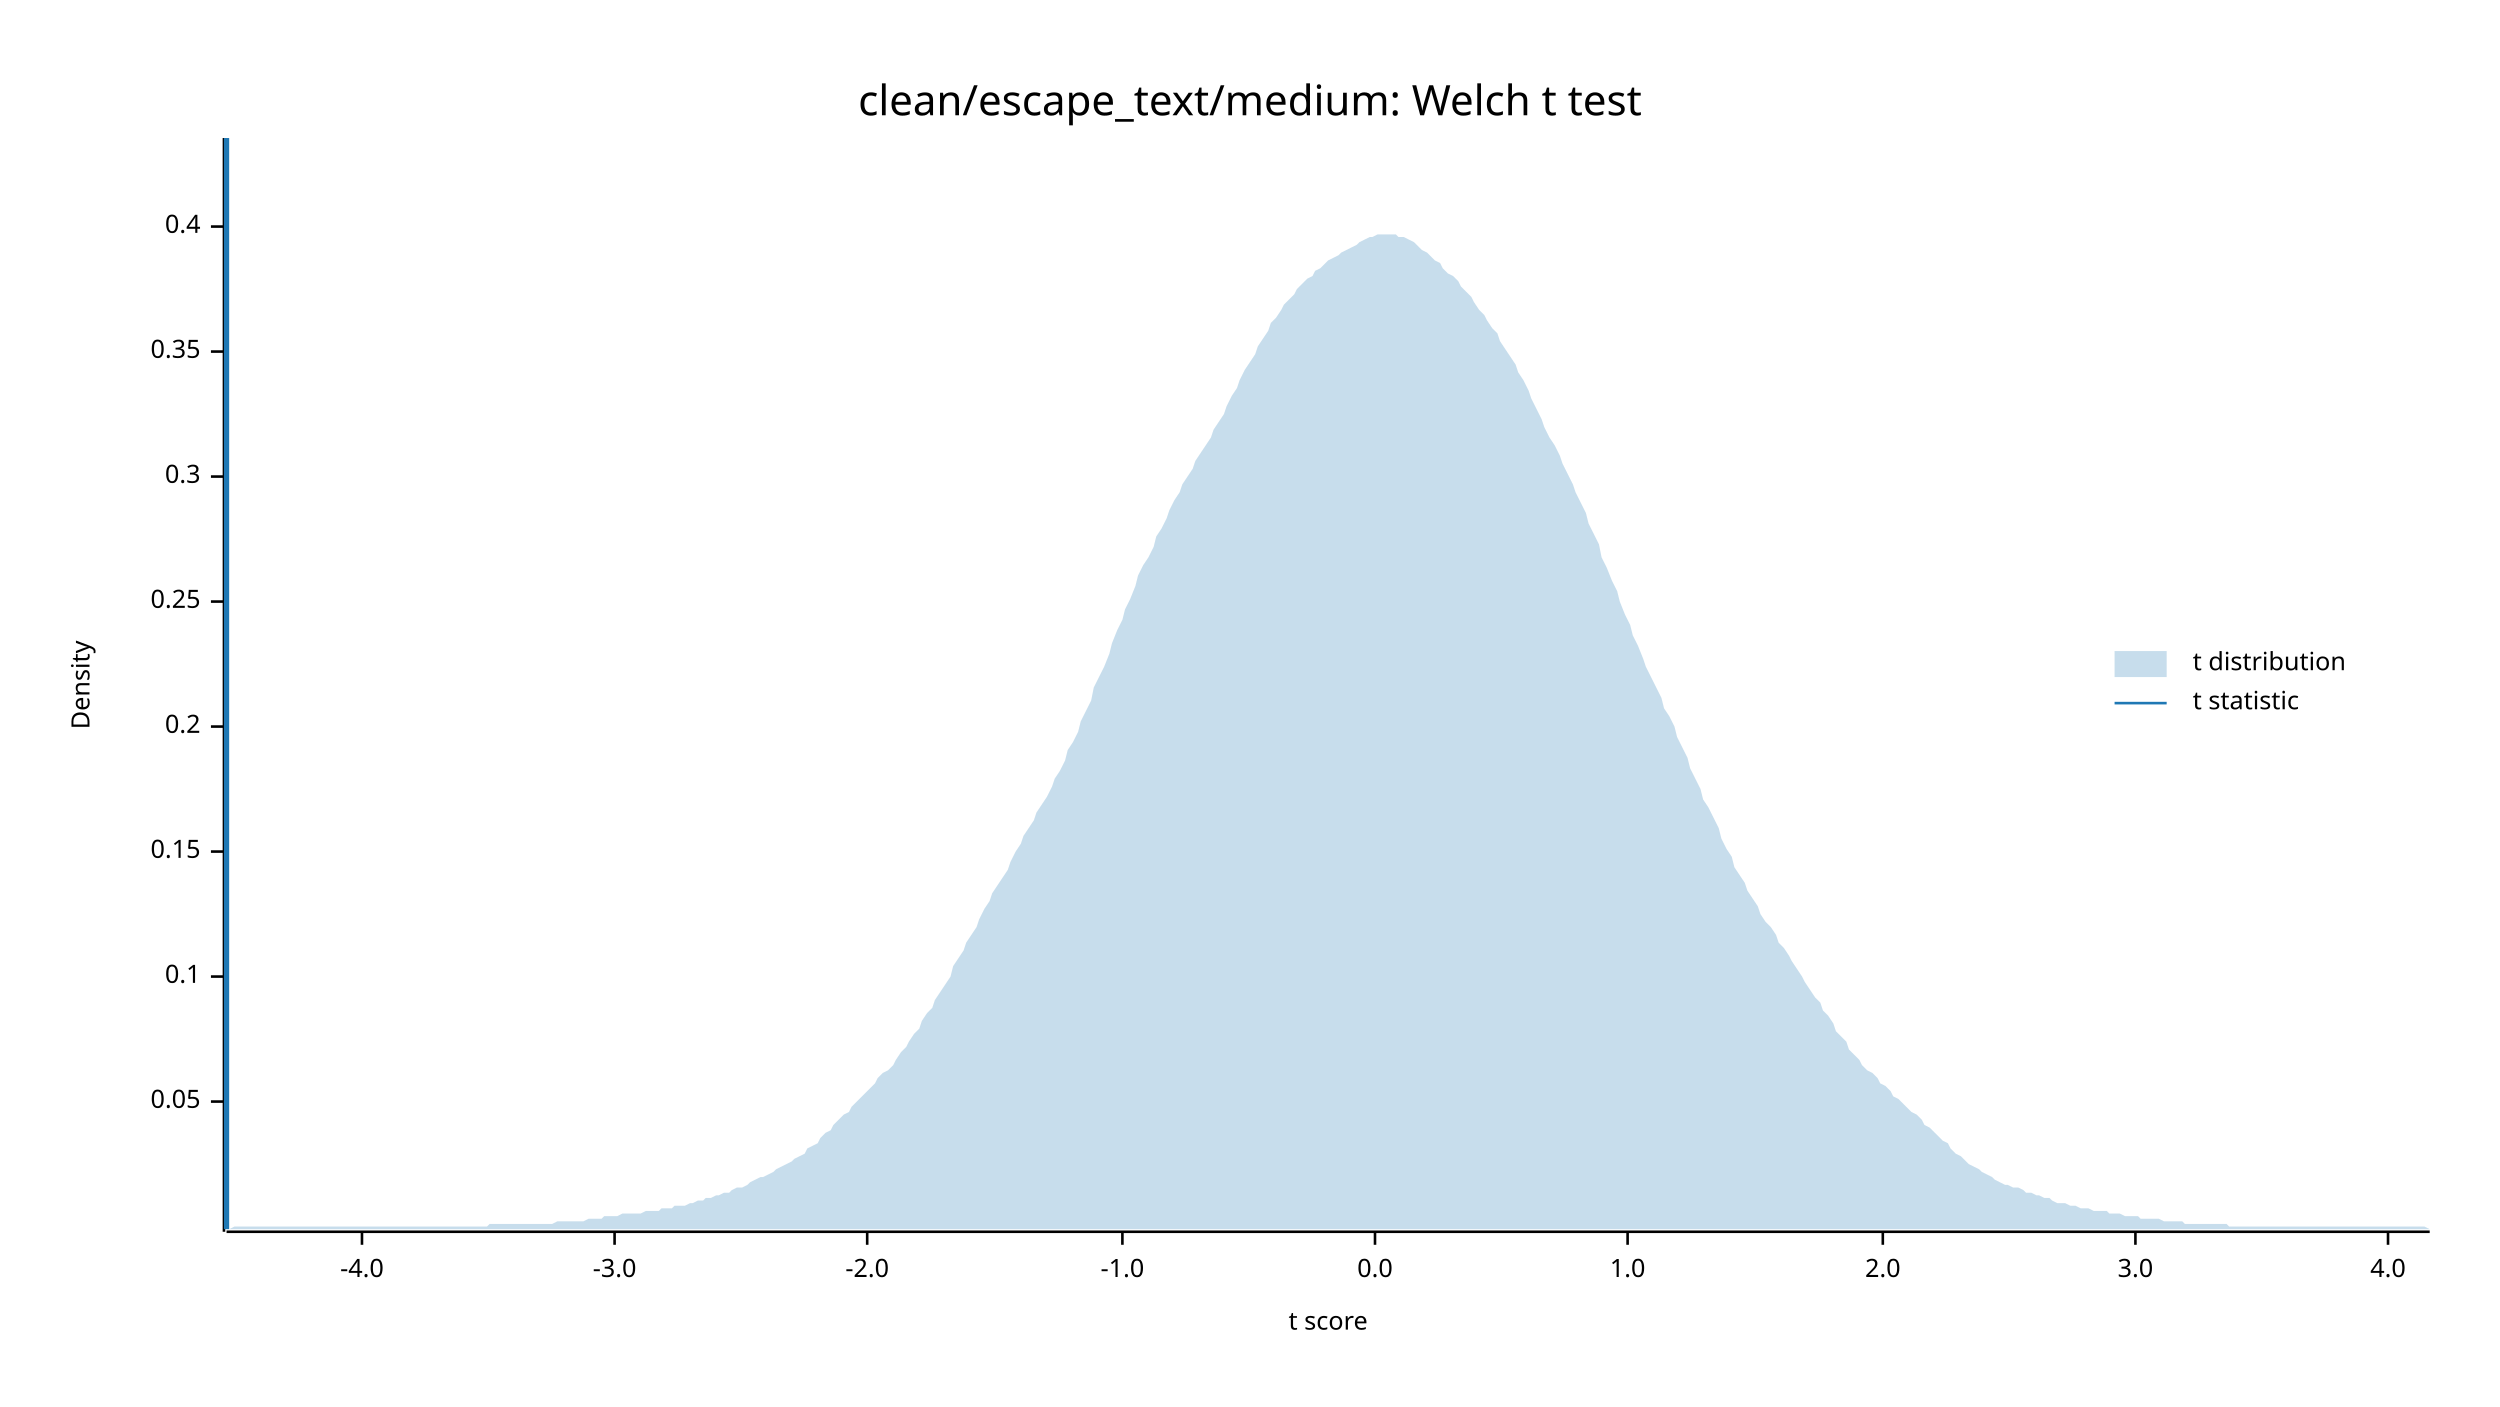
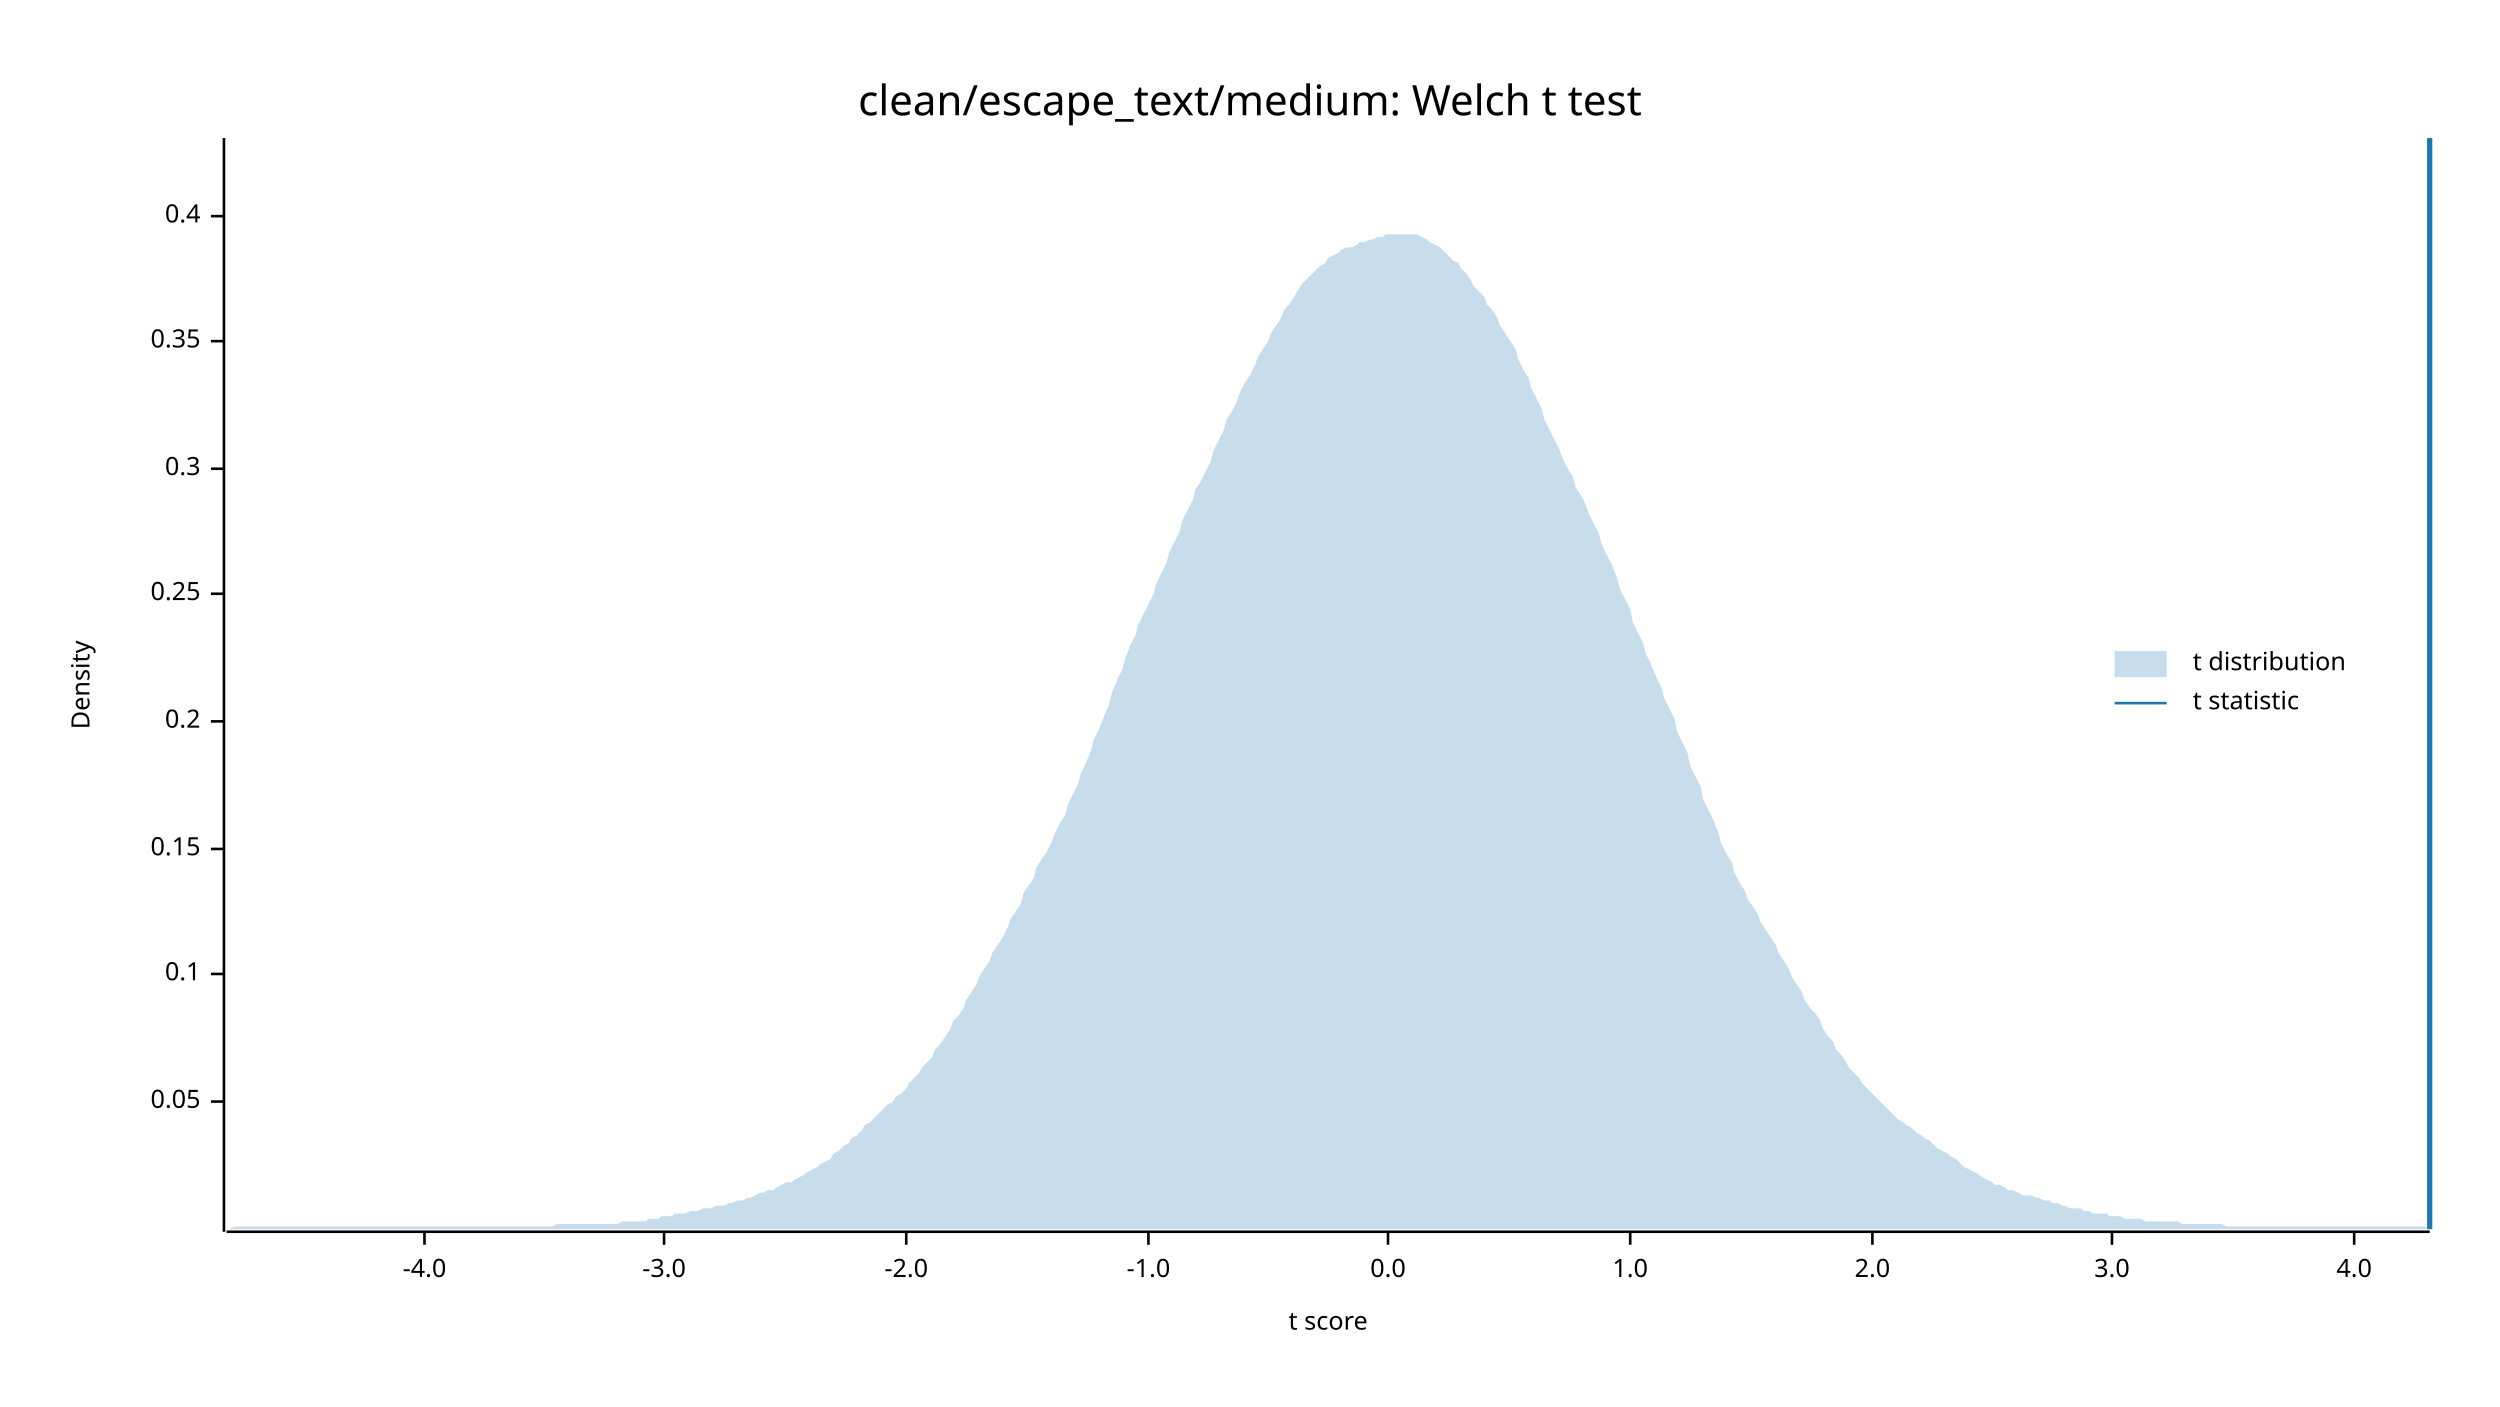
<svg xmlns="http://www.w3.org/2000/svg" width="960" height="540" viewBox="0 0 960 540">
  <text x="480" y="32" dy="0.76em" text-anchor="middle" font-family="sans-serif" font-size="16.129" opacity="1" fill="#000000">
clean/escape_text/medium: Welch t test
</text>
  <text x="27" y="263" dy="0.76em" text-anchor="middle" font-family="sans-serif" font-size="9.677" opacity="1" fill="#000000" transform="rotate(270, 27, 263)">
Density
</text>
  <text x="510" y="513" dy="-0.5ex" text-anchor="middle" font-family="sans-serif" font-size="9.677" opacity="1" fill="#000000">
t score
</text>
  <polyline fill="none" opacity="1" stroke="#000000" stroke-width="1" points="86,53 86,473 " />
  <text x="77" y="423" dy="0.5ex" text-anchor="end" font-family="sans-serif" font-size="9.677" opacity="1" fill="#000000">
0.05
</text>
  <polyline fill="none" opacity="1" stroke="#000000" stroke-width="1" points="81,423 86,423 " />
-   <text x="77" y="375" dy="0.5ex" text-anchor="end" font-family="sans-serif" font-size="9.677" opacity="1" fill="#000000">
+   <text x="77" y="374" dy="0.5ex" text-anchor="end" font-family="sans-serif" font-size="9.677" opacity="1" fill="#000000">
0.1
</text>
-   <polyline fill="none" opacity="1" stroke="#000000" stroke-width="1" points="81,375 86,375 " />
-   <text x="77" y="327" dy="0.5ex" text-anchor="end" font-family="sans-serif" font-size="9.677" opacity="1" fill="#000000">
+   <polyline fill="none" opacity="1" stroke="#000000" stroke-width="1" points="81,374 86,374 " />
+   <text x="77" y="326" dy="0.5ex" text-anchor="end" font-family="sans-serif" font-size="9.677" opacity="1" fill="#000000">
0.15
</text>
-   <polyline fill="none" opacity="1" stroke="#000000" stroke-width="1" points="81,327 86,327 " />
-   <text x="77" y="279" dy="0.5ex" text-anchor="end" font-family="sans-serif" font-size="9.677" opacity="1" fill="#000000">
+   <polyline fill="none" opacity="1" stroke="#000000" stroke-width="1" points="81,326 86,326 " />
+   <text x="77" y="277" dy="0.5ex" text-anchor="end" font-family="sans-serif" font-size="9.677" opacity="1" fill="#000000">
0.2
</text>
-   <polyline fill="none" opacity="1" stroke="#000000" stroke-width="1" points="81,279 86,279 " />
-   <text x="77" y="231" dy="0.5ex" text-anchor="end" font-family="sans-serif" font-size="9.677" opacity="1" fill="#000000">
+   <polyline fill="none" opacity="1" stroke="#000000" stroke-width="1" points="81,277 86,277 " />
+   <text x="77" y="228" dy="0.5ex" text-anchor="end" font-family="sans-serif" font-size="9.677" opacity="1" fill="#000000">
0.25
</text>
-   <polyline fill="none" opacity="1" stroke="#000000" stroke-width="1" points="81,231 86,231 " />
-   <text x="77" y="183" dy="0.5ex" text-anchor="end" font-family="sans-serif" font-size="9.677" opacity="1" fill="#000000">
+   <polyline fill="none" opacity="1" stroke="#000000" stroke-width="1" points="81,228 86,228 " />
+   <text x="77" y="180" dy="0.5ex" text-anchor="end" font-family="sans-serif" font-size="9.677" opacity="1" fill="#000000">
0.3
</text>
-   <polyline fill="none" opacity="1" stroke="#000000" stroke-width="1" points="81,183 86,183 " />
-   <text x="77" y="135" dy="0.5ex" text-anchor="end" font-family="sans-serif" font-size="9.677" opacity="1" fill="#000000">
+   <polyline fill="none" opacity="1" stroke="#000000" stroke-width="1" points="81,180 86,180 " />
+   <text x="77" y="131" dy="0.5ex" text-anchor="end" font-family="sans-serif" font-size="9.677" opacity="1" fill="#000000">
0.35
</text>
-   <polyline fill="none" opacity="1" stroke="#000000" stroke-width="1" points="81,135 86,135 " />
-   <text x="77" y="87" dy="0.5ex" text-anchor="end" font-family="sans-serif" font-size="9.677" opacity="1" fill="#000000">
+   <polyline fill="none" opacity="1" stroke="#000000" stroke-width="1" points="81,131 86,131 " />
+   <text x="77" y="83" dy="0.5ex" text-anchor="end" font-family="sans-serif" font-size="9.677" opacity="1" fill="#000000">
0.4
</text>
-   <polyline fill="none" opacity="1" stroke="#000000" stroke-width="1" points="81,87 86,87 " />
+   <polyline fill="none" opacity="1" stroke="#000000" stroke-width="1" points="81,83 86,83 " />
  <polyline fill="none" opacity="1" stroke="#000000" stroke-width="1" points="87,473 933,473 " />
-   <text x="139" y="483" dy="0.76em" text-anchor="middle" font-family="sans-serif" font-size="9.677" opacity="1" fill="#000000">
+   <text x="163" y="483" dy="0.76em" text-anchor="middle" font-family="sans-serif" font-size="9.677" opacity="1" fill="#000000">
-4.0
</text>
-   <polyline fill="none" opacity="1" stroke="#000000" stroke-width="1" points="139,473 139,478 " />
-   <text x="236" y="483" dy="0.76em" text-anchor="middle" font-family="sans-serif" font-size="9.677" opacity="1" fill="#000000">
+   <polyline fill="none" opacity="1" stroke="#000000" stroke-width="1" points="163,473 163,478 " />
+   <text x="255" y="483" dy="0.76em" text-anchor="middle" font-family="sans-serif" font-size="9.677" opacity="1" fill="#000000">
-3.0
</text>
-   <polyline fill="none" opacity="1" stroke="#000000" stroke-width="1" points="236,473 236,478 " />
-   <text x="333" y="483" dy="0.76em" text-anchor="middle" font-family="sans-serif" font-size="9.677" opacity="1" fill="#000000">
+   <polyline fill="none" opacity="1" stroke="#000000" stroke-width="1" points="255,473 255,478 " />
+   <text x="348" y="483" dy="0.76em" text-anchor="middle" font-family="sans-serif" font-size="9.677" opacity="1" fill="#000000">
-2.0
</text>
-   <polyline fill="none" opacity="1" stroke="#000000" stroke-width="1" points="333,473 333,478 " />
-   <text x="431" y="483" dy="0.76em" text-anchor="middle" font-family="sans-serif" font-size="9.677" opacity="1" fill="#000000">
+   <polyline fill="none" opacity="1" stroke="#000000" stroke-width="1" points="348,473 348,478 " />
+   <text x="441" y="483" dy="0.76em" text-anchor="middle" font-family="sans-serif" font-size="9.677" opacity="1" fill="#000000">
-1.0
</text>
-   <polyline fill="none" opacity="1" stroke="#000000" stroke-width="1" points="431,473 431,478 " />
-   <text x="528" y="483" dy="0.76em" text-anchor="middle" font-family="sans-serif" font-size="9.677" opacity="1" fill="#000000">
+   <polyline fill="none" opacity="1" stroke="#000000" stroke-width="1" points="441,473 441,478 " />
+   <text x="533" y="483" dy="0.76em" text-anchor="middle" font-family="sans-serif" font-size="9.677" opacity="1" fill="#000000">
0.0
</text>
-   <polyline fill="none" opacity="1" stroke="#000000" stroke-width="1" points="528,473 528,478 " />
-   <text x="625" y="483" dy="0.76em" text-anchor="middle" font-family="sans-serif" font-size="9.677" opacity="1" fill="#000000">
+   <polyline fill="none" opacity="1" stroke="#000000" stroke-width="1" points="533,473 533,478 " />
+   <text x="626" y="483" dy="0.76em" text-anchor="middle" font-family="sans-serif" font-size="9.677" opacity="1" fill="#000000">
1.0
</text>
-   <polyline fill="none" opacity="1" stroke="#000000" stroke-width="1" points="625,473 625,478 " />
-   <text x="723" y="483" dy="0.76em" text-anchor="middle" font-family="sans-serif" font-size="9.677" opacity="1" fill="#000000">
+   <polyline fill="none" opacity="1" stroke="#000000" stroke-width="1" points="626,473 626,478 " />
+   <text x="719" y="483" dy="0.76em" text-anchor="middle" font-family="sans-serif" font-size="9.677" opacity="1" fill="#000000">
2.0
</text>
-   <polyline fill="none" opacity="1" stroke="#000000" stroke-width="1" points="723,473 723,478 " />
-   <text x="820" y="483" dy="0.76em" text-anchor="middle" font-family="sans-serif" font-size="9.677" opacity="1" fill="#000000">
+   <polyline fill="none" opacity="1" stroke="#000000" stroke-width="1" points="719,473 719,478 " />
+   <text x="811" y="483" dy="0.76em" text-anchor="middle" font-family="sans-serif" font-size="9.677" opacity="1" fill="#000000">
3.0
</text>
-   <polyline fill="none" opacity="1" stroke="#000000" stroke-width="1" points="820,473 820,478 " />
-   <text x="917" y="483" dy="0.76em" text-anchor="middle" font-family="sans-serif" font-size="9.677" opacity="1" fill="#000000">
+   <polyline fill="none" opacity="1" stroke="#000000" stroke-width="1" points="811,473 811,478 " />
+   <text x="904" y="483" dy="0.76em" text-anchor="middle" font-family="sans-serif" font-size="9.677" opacity="1" fill="#000000">
4.0
</text>
-   <polyline fill="none" opacity="1" stroke="#000000" stroke-width="1" points="917,473 917,478 " />
-   <polygon opacity="0.25" fill="#1F78B4" points="87,472 88,472 90,471 92,471 93,471 95,471 97,471 98,471 100,471 102,471 103,471 105,471 107,471 109,471 110,471 112,471 114,471 115,471 117,471 119,471 120,471 122,471 124,471 125,471 127,471 129,471 131,471 132,471 134,471 136,471 137,471 139,471 141,471 142,471 144,471 146,471 148,471 149,471 151,471 153,471 154,471 156,471 158,471 159,471 161,471 163,471 164,471 166,471 168,471 170,471 171,471 173,471 175,471 176,471 178,471 180,471 181,471 183,471 185,471 187,471 188,470 190,470 192,470 193,470 195,470 197,470 198,470 200,470 202,470 203,470 205,470 207,470 209,470 210,470 212,470 214,469 215,469 217,469 219,469 220,469 222,469 224,469 226,468 227,468 229,468 231,468 232,467 234,467 236,467 237,467 239,466 241,466 242,466 244,466 246,466 248,465 249,465 251,465 253,465 254,464 256,464 258,464 259,463 261,463 263,463 265,462 266,462 268,461 270,461 271,460 273,460 275,459 276,459 278,458 280,458 281,457 283,456 285,456 287,455 288,454 290,453 292,452 293,452 295,451 297,450 298,449 300,448 302,447 304,446 305,445 307,444 309,443 310,441 312,440 314,439 315,437 317,435 319,434 320,432 322,430 324,428 326,427 327,425 329,423 331,421 332,420 334,418 336,416 337,414 339,412 341,411 343,409 344,407 346,404 348,402 349,400 351,397 353,395 354,392 356,389 358,387 359,384 361,381 363,378 365,375 366,371 368,368 370,365 371,362 373,359 375,356 376,353 378,349 380,346 381,343 383,340 385,337 387,334 388,331 390,327 392,324 393,321 395,318 397,315 398,312 400,309 402,306 404,302 405,299 407,296 409,292 410,288 412,285 414,281 415,277 417,273 419,269 420,264 422,260 424,256 426,251 427,247 429,242 431,238 432,234 434,230 436,225 437,221 439,217 441,214 443,210 444,206 446,203 448,199 449,196 451,192 453,189 454,186 456,183 458,180 459,177 461,174 463,171 465,168 466,165 468,162 470,159 471,156 473,152 475,149 476,146 478,142 480,139 482,136 483,133 485,130 487,127 488,124 490,122 492,119 493,117 495,115 497,113 498,111 500,109 502,107 504,106 505,104 507,103 509,101 510,100 512,99 514,98 515,97 517,96 519,95 521,94 522,93 524,92 526,91 527,91 529,90 531,90 532,90 534,90 536,90 537,91 539,91 541,92 543,93 544,94 546,96 548,97 549,98 551,100 553,101 554,103 556,105 558,106 560,108 561,110 563,112 565,114 566,116 568,119 570,121 571,123 573,126 575,128 576,131 578,134 580,137 582,140 583,143 585,146 587,150 588,153 590,157 592,161 593,164 595,168 597,171 599,175 600,178 602,182 604,186 605,189 607,193 609,197 610,201 612,205 614,209 615,214 617,218 619,223 621,227 622,231 624,236 626,240 627,244 629,248 631,253 632,256 634,260 636,264 638,268 639,272 641,275 643,279 644,283 646,287 648,291 649,295 651,299 653,303 654,307 656,310 658,314 660,318 661,322 663,326 665,329 666,333 668,336 670,339 671,342 673,345 675,348 676,351 678,354 680,356 682,359 683,362 685,364 687,367 688,369 690,372 692,375 693,377 695,380 697,383 699,385 700,388 702,390 704,393 705,396 707,398 709,400 710,403 712,405 714,407 715,409 717,411 719,412 721,414 722,416 724,417 726,419 727,421 729,422 731,424 732,425 734,427 736,428 738,430 739,432 741,433 743,435 744,436 746,438 748,439 749,441 751,443 753,444 754,445 756,447 758,448 760,449 761,450 763,451 765,452 766,453 768,454 770,455 771,455 773,456 775,456 777,457 778,458 780,458 782,459 783,459 785,460 787,460 788,461 790,462 792,462 793,462 795,463 797,463 799,464 800,464 802,464 804,465 805,465 807,465 809,465 810,466 812,466 814,466 816,467 817,467 819,467 821,467 822,468 824,468 826,468 827,468 829,468 831,469 832,469 834,469 836,469 838,469 839,470 841,470 843,470 844,470 846,470 848,470 849,470 851,470 853,470 855,470 856,471 858,471 860,471 861,471 863,471 865,471 866,471 868,471 870,471 871,471 873,471 875,471 877,471 878,471 880,471 882,471 883,471 885,471 887,471 888,471 890,471 892,471 894,471 895,471 897,471 899,471 900,471 902,471 904,471 905,471 907,471 909,471 910,471 912,471 914,471 916,471 917,471 919,471 921,471 922,471 924,471 926,471 927,471 929,471 931,471 933,472 933,472 87,472 " />
-   <polyline fill="none" opacity="1" stroke="#1F78B4" stroke-width="2" points="87,472 87,53 " />
+   <polyline fill="none" opacity="1" stroke="#000000" stroke-width="1" points="904,473 904,478 " />
+   <polygon opacity="0.25" fill="#1F78B4" points="87,472 88,472 90,471 92,471 93,471 95,471 97,471 98,471 100,471 102,471 103,471 105,471 107,471 109,471 110,471 112,471 114,471 115,471 117,471 119,471 120,471 122,471 124,471 125,471 127,471 129,471 131,471 132,471 134,471 136,471 137,471 139,471 141,471 142,471 144,471 146,471 148,471 149,471 151,471 153,471 154,471 156,471 158,471 159,471 161,471 163,471 164,471 166,471 168,471 170,471 171,471 173,471 175,471 176,471 178,471 180,471 181,471 183,471 185,471 187,471 188,471 190,471 192,471 193,471 195,471 197,471 198,471 200,471 202,471 203,471 205,471 207,471 209,471 210,471 212,471 214,470 215,470 217,470 219,470 220,470 222,470 224,470 226,470 227,470 229,470 231,470 232,470 234,470 236,470 237,470 239,469 241,469 242,469 244,469 246,469 248,469 249,468 251,468 253,468 254,467 256,467 258,467 259,466 261,466 263,466 265,465 266,465 268,465 270,464 271,464 273,464 275,463 276,463 278,463 280,462 281,462 283,461 285,461 287,460 288,460 290,459 292,458 293,458 295,457 297,457 298,456 300,455 302,454 304,454 305,453 307,452 309,451 310,450 312,449 314,448 315,447 317,446 319,445 320,443 322,442 324,440 326,439 327,437 329,436 331,434 332,432 334,431 336,429 337,428 339,426 341,424 343,423 344,421 346,420 348,418 349,416 351,414 353,412 354,410 356,408 358,406 359,403 361,401 363,398 365,395 366,392 368,390 370,387 371,384 373,381 375,378 376,375 378,372 380,369 381,366 383,363 385,360 387,356 388,353 390,350 392,347 393,343 395,340 397,337 398,333 400,330 402,327 404,323 405,320 407,316 409,313 410,309 412,305 414,301 415,297 417,293 419,288 420,284 422,280 424,275 426,270 427,266 429,261 431,257 432,253 434,248 436,244 437,240 439,236 441,232 443,228 444,224 446,220 448,216 449,212 451,208 453,204 454,200 456,196 458,192 459,188 461,185 463,181 465,177 466,173 468,169 470,165 471,161 473,158 475,154 476,151 478,147 480,144 482,140 483,137 485,134 487,131 488,128 490,125 492,122 493,119 495,117 497,114 498,112 500,109 502,107 504,105 505,104 507,102 509,101 510,99 512,98 514,97 515,96 517,95 519,95 521,94 522,93 524,93 526,92 527,92 529,91 531,91 532,90 534,90 536,90 537,90 539,90 541,90 543,90 544,90 546,91 548,92 549,93 551,94 553,95 554,96 556,98 558,100 560,101 561,103 563,105 565,108 566,110 568,112 570,114 571,117 573,119 575,122 576,125 578,128 580,131 582,134 583,138 585,142 587,145 588,149 590,153 592,157 593,161 595,165 597,169 599,173 600,176 602,180 604,183 605,187 607,190 609,194 610,197 612,201 614,205 615,209 617,213 619,217 621,222 622,226 624,230 626,234 627,239 629,243 631,247 632,251 634,255 636,260 638,264 639,268 641,272 643,276 644,281 646,285 648,289 649,294 651,298 653,302 654,307 656,311 658,315 660,320 661,324 663,328 665,331 666,335 668,339 670,342 671,345 673,348 675,351 676,354 678,357 680,360 682,363 683,366 685,369 687,372 688,375 690,378 692,381 693,384 695,387 697,389 699,392 700,395 702,398 704,400 705,403 707,405 709,408 710,410 712,412 714,414 715,416 717,418 719,420 721,422 722,423 724,425 726,427 727,428 729,430 731,431 732,432 734,433 736,435 738,436 739,437 741,438 743,440 744,441 746,442 748,443 749,444 751,445 753,447 754,448 756,449 758,450 760,451 761,452 763,453 765,454 766,455 768,455 770,456 771,457 773,457 775,458 777,459 778,459 780,459 782,460 783,460 785,461 787,461 788,462 790,462 792,463 793,463 795,464 797,464 799,464 800,465 802,465 804,466 805,466 807,466 809,466 810,467 812,467 814,467 816,468 817,468 819,468 821,468 822,468 824,469 826,469 827,469 829,469 831,469 832,469 834,469 836,469 838,470 839,470 841,470 843,470 844,470 846,470 848,470 849,470 851,470 853,470 855,471 856,471 858,471 860,471 861,471 863,471 865,471 866,471 868,471 870,471 871,471 873,471 875,471 877,471 878,471 880,471 882,471 883,471 885,471 887,471 888,471 890,471 892,471 894,471 895,471 897,471 899,471 900,471 902,471 904,471 905,471 907,471 909,471 910,471 912,471 914,471 916,471 917,471 919,471 921,471 922,471 924,471 926,471 927,471 929,471 931,471 933,472 933,472 87,472 " />
+   <polyline fill="none" opacity="1" stroke="#1F78B4" stroke-width="2" points="933,472 933,53 " />
  <text x="842" y="250" dy="0.76em" text-anchor="start" font-family="sans-serif" font-size="9.677" opacity="1" fill="#000000">
t distribution
</text>
  <text x="842" y="265" dy="0.76em" text-anchor="start" font-family="sans-serif" font-size="9.677" opacity="1" fill="#000000">
t statistic
</text>
  <rect x="812" y="250" width="20" height="10" opacity="0.25" fill="#1F78B4" stroke="none" />
  <polyline fill="none" opacity="1" stroke="#1F78B4" stroke-width="1" points="812,270 832,270 " />
</svg>
